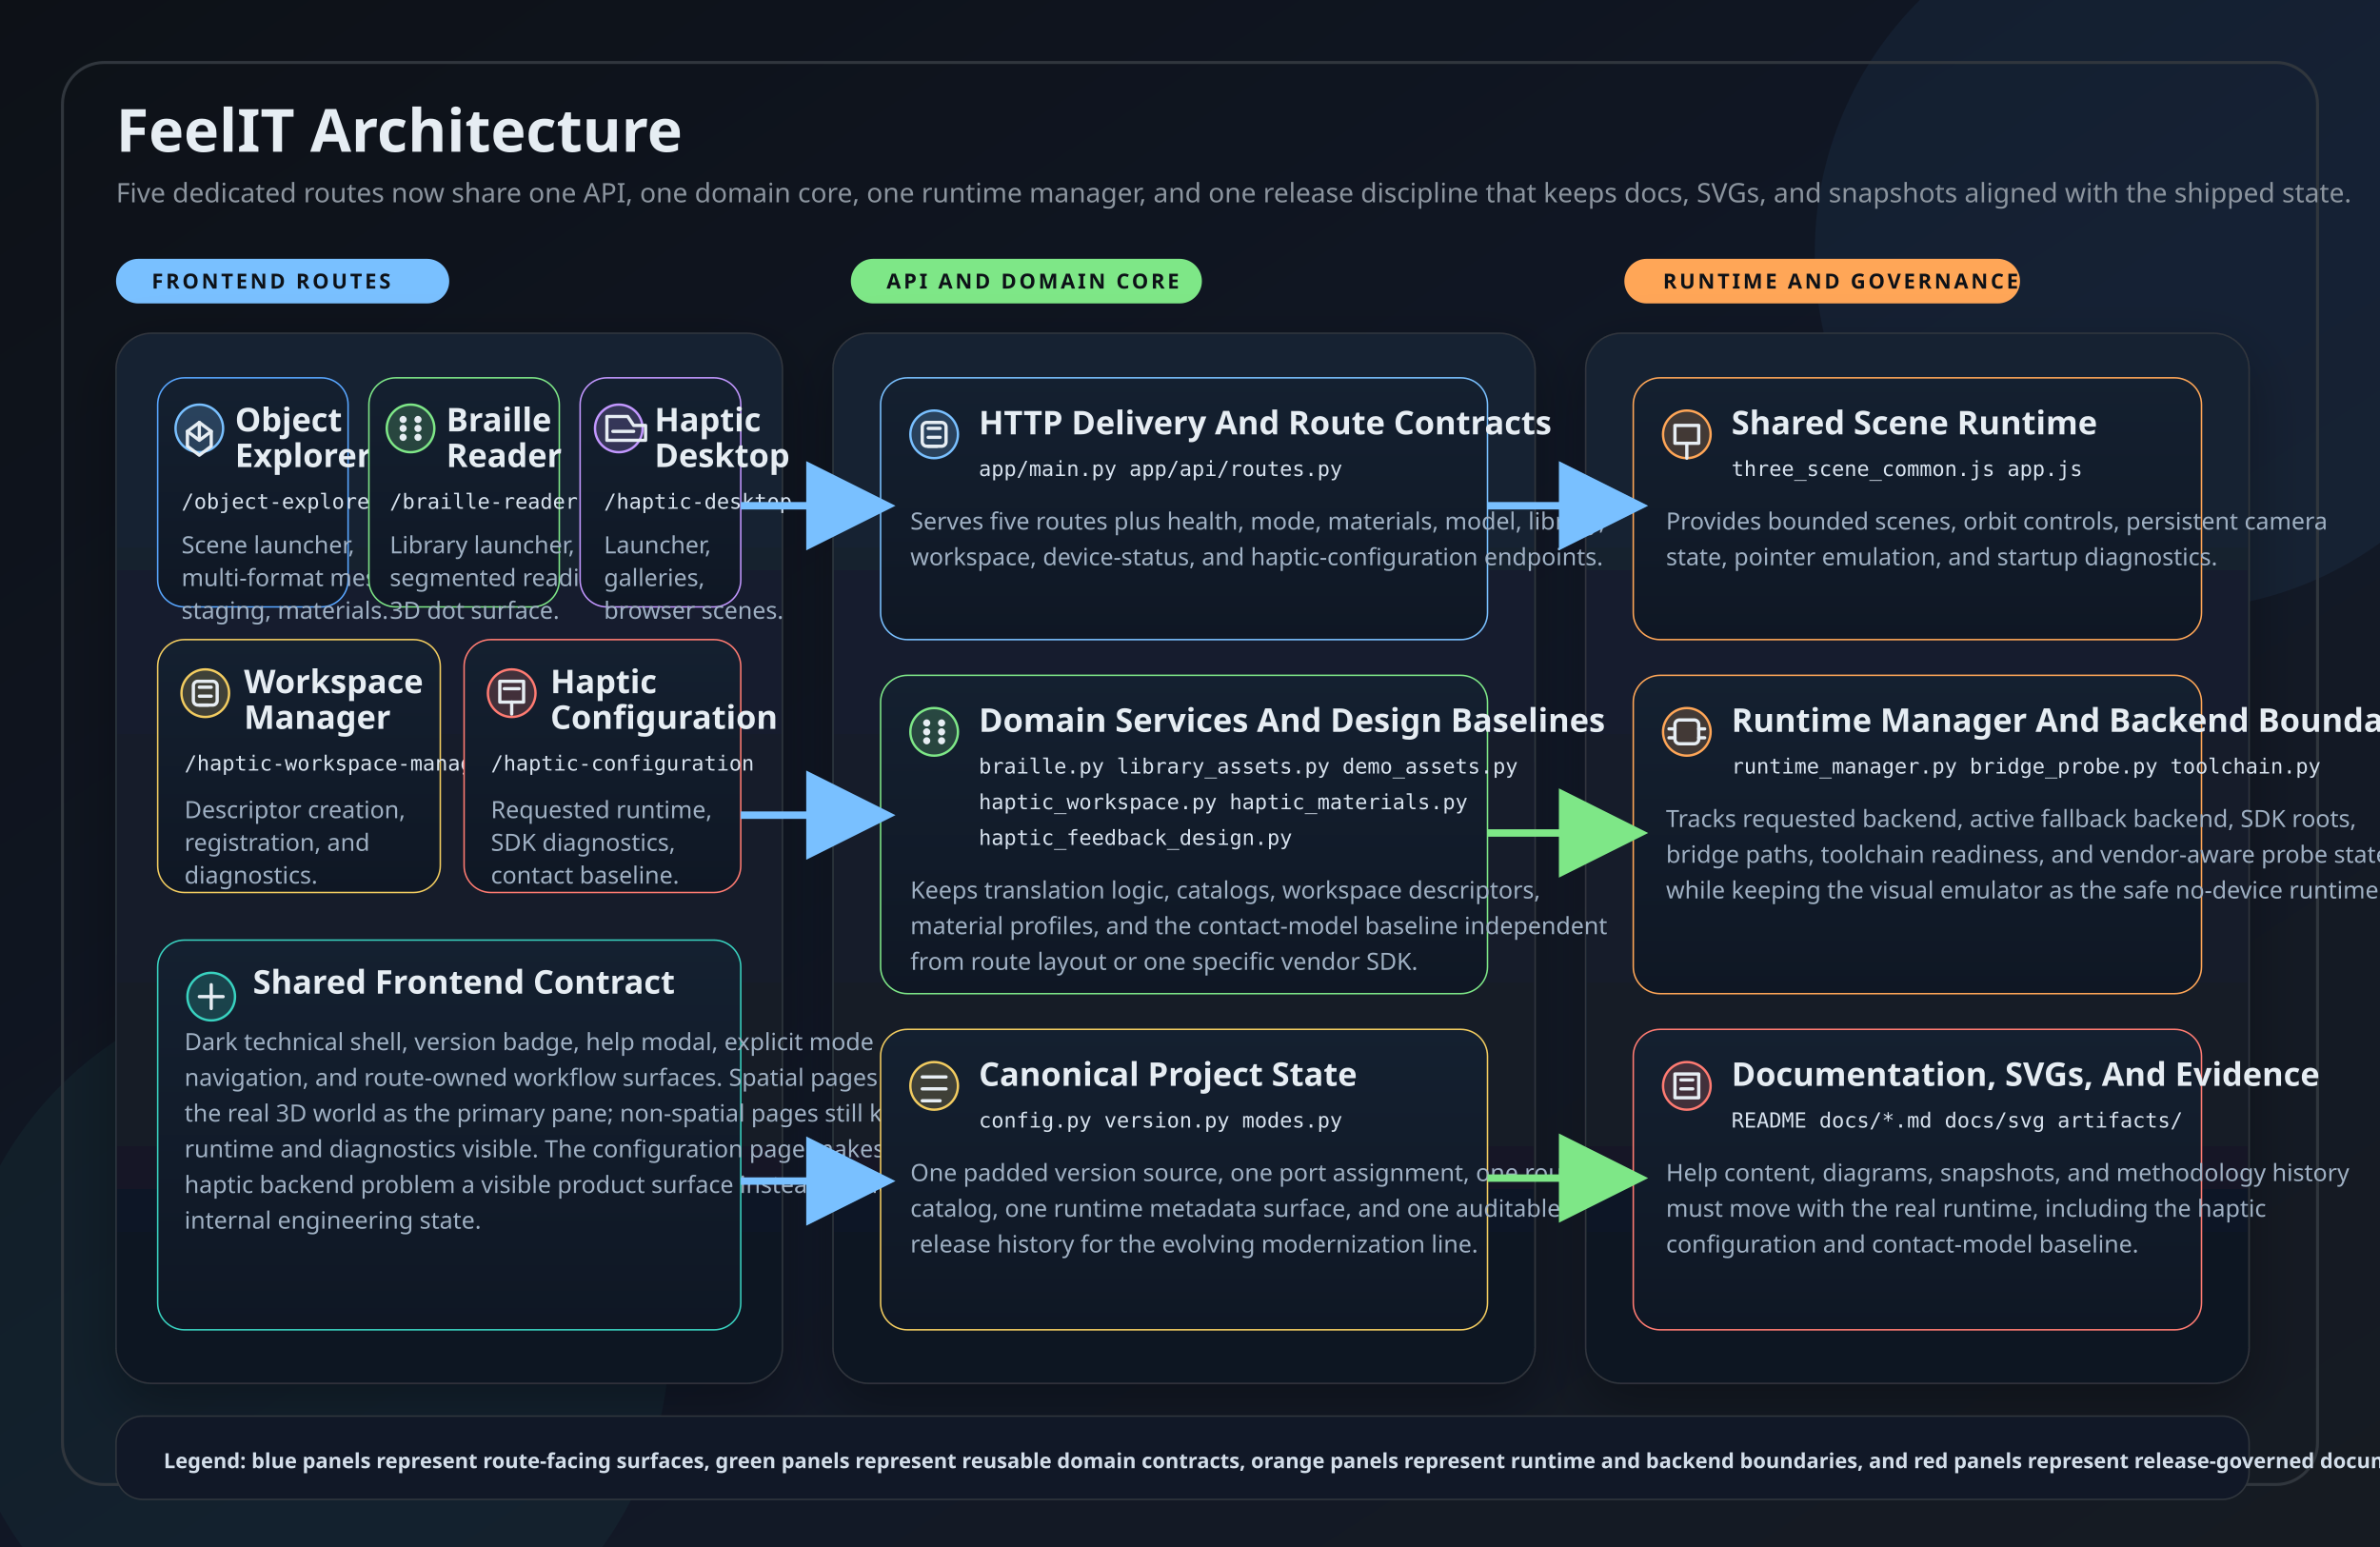
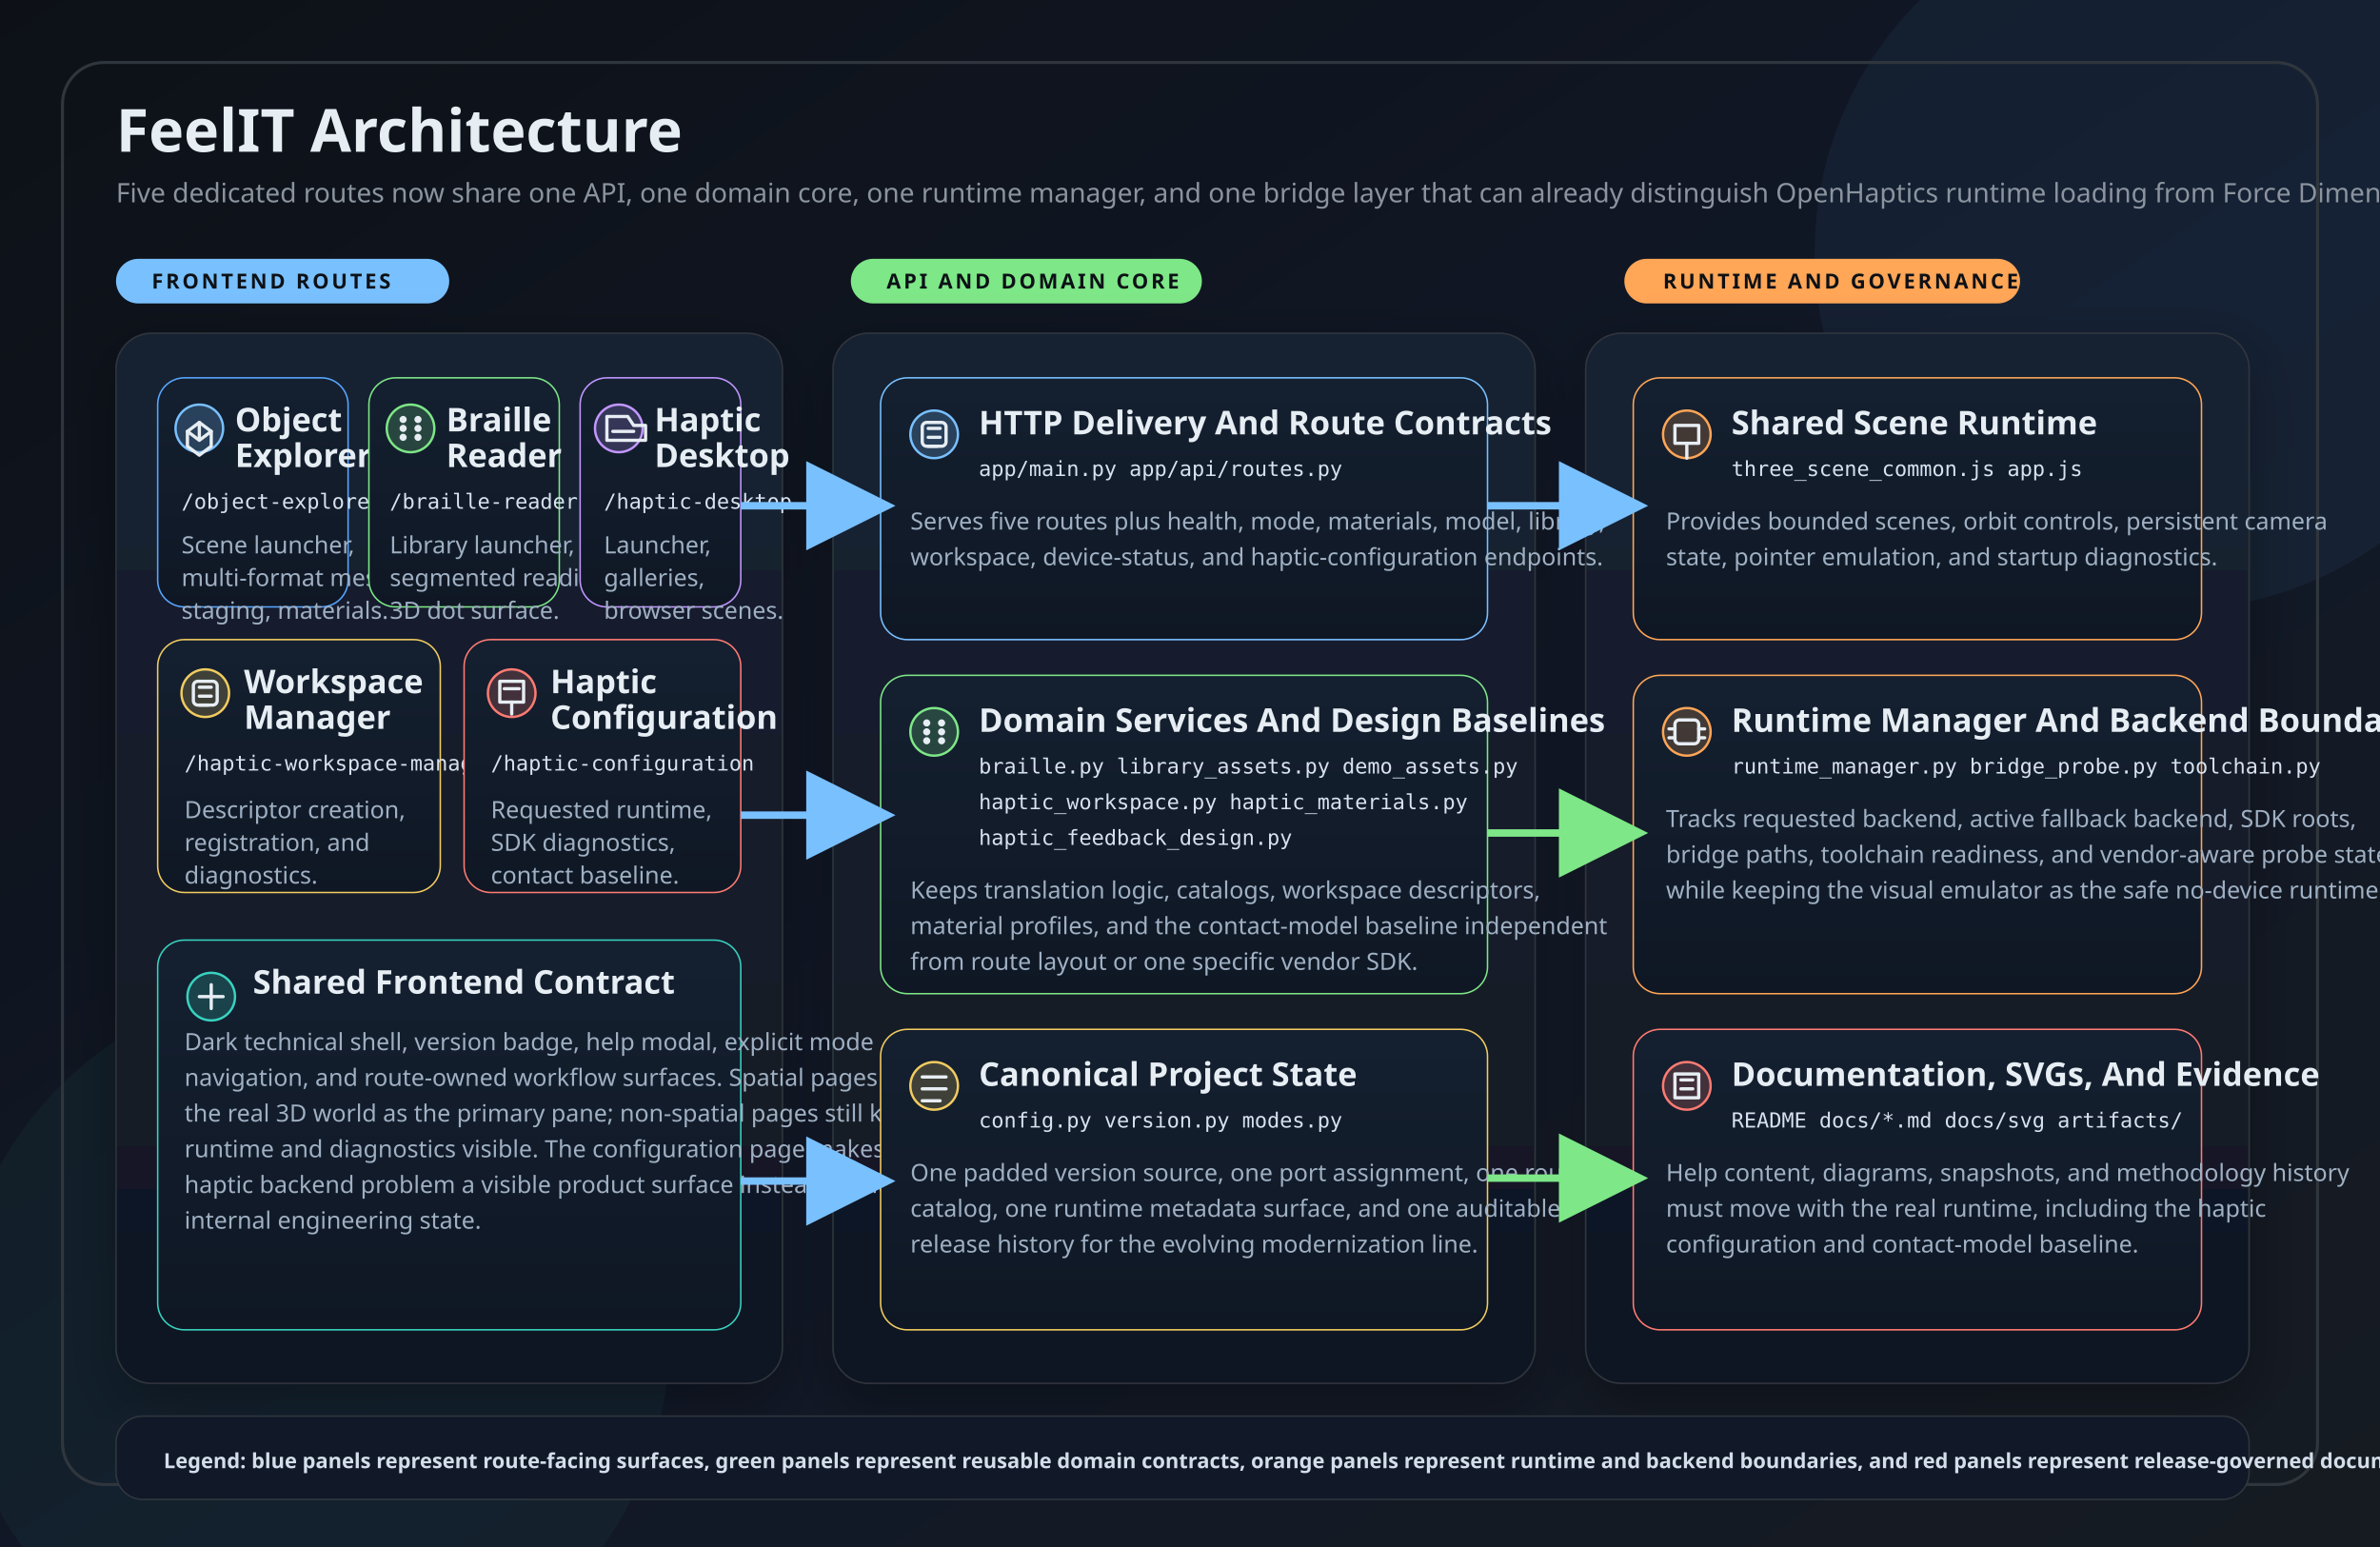
<svg xmlns="http://www.w3.org/2000/svg" width="1600" height="1040" viewBox="0 0 1600 1040" role="img" aria-labelledby="title desc">
  <defs>
    <linearGradient id="bg" x1="0" y1="0" x2="1" y2="1">
      <stop offset="0%" stop-color="#0d1117" />
      <stop offset="55%" stop-color="#111827" />
      <stop offset="100%" stop-color="#161b22" />
    </linearGradient>
    <linearGradient id="panel" x1="0" y1="0" x2="0" y2="1">
      <stop offset="0%" stop-color="#182233" />
      <stop offset="100%" stop-color="#101722" />
    </linearGradient>
    <linearGradient id="panelSoft" x1="0" y1="0" x2="0" y2="1">
      <stop offset="0%" stop-color="#142030" />
      <stop offset="100%" stop-color="#0f1724" />
    </linearGradient>
    <filter id="shadow" x="-20%" y="-20%" width="140%" height="140%">
      <feDropShadow dx="0" dy="14" stdDeviation="18" flood-color="#000000" flood-opacity="0.30" />
    </filter>
    <marker id="arrowBlue" markerWidth="12" markerHeight="12" refX="10" refY="6" orient="auto">
      <path d="M0 0 L12 6 L0 12 Z" fill="#79c0ff" />
    </marker>
    <marker id="arrowGreen" markerWidth="12" markerHeight="12" refX="10" refY="6" orient="auto">
      <path d="M0 0 L12 6 L0 12 Z" fill="#7ee787" />
    </marker>
    <style>
      .title { font: 700 40px 'Segoe UI', sans-serif; fill: #e6edf3; }
      .subtitle { font: 400 18px 'Segoe UI', sans-serif; fill: #8b949e; }
      .lane { font: 700 14px 'Segoe UI', sans-serif; fill: #0d1117; letter-spacing: 1.8px; }
      .cardTitle { font: 700 22px 'Segoe UI', sans-serif; fill: #e6edf3; }
      .body { font: 400 16px 'Segoe UI', sans-serif; fill: #9fb0c3; }
      .mono { font: 400 14px Consolas, monospace; fill: #d7e2ee; }
      .legend { font: 600 14px 'Segoe UI', sans-serif; fill: #d3deea; }
      .badge { font: 700 12px 'Segoe UI', sans-serif; fill: #0d1117; letter-spacing: 1px; }
      .iconStroke { stroke: #e6edf3; stroke-width: 2.2; stroke-linecap: round; stroke-linejoin: round; fill: none; }
      .iconFillBlue { fill: rgba(121,192,255,0.22); stroke: #79c0ff; stroke-width: 1.6; }
      .iconFillGreen { fill: rgba(126,231,135,0.20); stroke: #7ee787; stroke-width: 1.6; }
      .iconFillPurple { fill: rgba(194,151,255,0.20); stroke: #c297ff; stroke-width: 1.6; }
      .iconFillOrange { fill: rgba(255,166,87,0.20); stroke: #ffa657; stroke-width: 1.6; }
      .iconFillYellow { fill: rgba(242,204,96,0.20); stroke: #f2cc60; stroke-width: 1.6; }
      .iconFillRed { fill: rgba(255,123,114,0.20); stroke: #ff7b72; stroke-width: 1.6; }
    </style>
  </defs>
  <rect width="1600" height="1040" fill="url(#bg)" />
  <circle cx="1460" cy="170" r="240" fill="#58a6ff" opacity="0.06" />
  <circle cx="210" cy="900" r="240" fill="#39d2c0" opacity="0.05" />
  <rect x="42" y="42" width="1516" height="956" rx="28" fill="none" stroke="#30363d" stroke-width="2" />
  <text x="78" y="102" class="title">FeelIT Architecture</text>
-   <text x="78" y="136" class="subtitle">Five dedicated routes now share one API, one domain core, one runtime manager, and one release discipline that keeps docs, SVGs, and snapshots aligned with the shipped state.</text>
+   <text x="78" y="136" class="subtitle">Five dedicated routes now share one API, one domain core, one runtime manager, and one bridge layer that can already distinguish OpenHaptics runtime loading from Force Dimension device enumeration.</text>
  <rect x="78" y="174" width="224" height="30" rx="15" fill="#79c0ff" />
  <text x="102" y="194" class="lane">FRONTEND ROUTES</text>
  <rect x="572" y="174" width="236" height="30" rx="15" fill="#7ee787" />
  <text x="596" y="194" class="lane">API AND DOMAIN CORE</text>
  <rect x="1092" y="174" width="266" height="30" rx="15" fill="#ffa657" />
  <text x="1118" y="194" class="lane">RUNTIME AND GOVERNANCE</text>
  <rect x="78" y="224" width="448" height="706" rx="24" fill="url(#panel)" stroke="#30363d" filter="url(#shadow)" />
  <rect x="560" y="224" width="472" height="706" rx="24" fill="url(#panel)" stroke="#30363d" filter="url(#shadow)" />
  <rect x="1066" y="224" width="446" height="706" rx="24" fill="url(#panel)" stroke="#30363d" filter="url(#shadow)" />
  <rect x="106" y="254" width="128" height="154" rx="18" fill="url(#panelSoft)" stroke="#58a6ff" />
  <circle cx="134" cy="288" r="16" class="iconFillBlue" />
  <path d="M126 290 L134 284 L142 290 L142 300 L134 306 L126 300 Z" class="iconStroke" />
  <path d="M134 284 L134 295" class="iconStroke" />
  <path d="M126 290 L134 296 L142 290" class="iconStroke" />
  <text x="158" y="290" class="cardTitle">Object</text>
  <text x="158" y="314" class="cardTitle">Explorer</text>
  <text x="122" y="342" class="mono">/object-explorer</text>
  <text x="122" y="372" class="body">Scene launcher,</text>
  <text x="122" y="394" class="body">multi-format mesh</text>
  <text x="122" y="416" class="body">staging, materials.</text>
  <rect x="248" y="254" width="128" height="154" rx="18" fill="url(#panelSoft)" stroke="#7ee787" />
  <circle cx="276" cy="288" r="16" class="iconFillGreen" />
  <circle cx="271" cy="282" r="2.4" fill="#e6edf3" />
  <circle cx="281" cy="282" r="2.4" fill="#e6edf3" />
  <circle cx="271" cy="288" r="2.4" fill="#e6edf3" />
  <circle cx="281" cy="288" r="2.4" fill="#e6edf3" />
  <circle cx="271" cy="294" r="2.4" fill="#e6edf3" />
  <circle cx="281" cy="294" r="2.4" fill="#e6edf3" />
  <text x="300" y="290" class="cardTitle">Braille</text>
  <text x="300" y="314" class="cardTitle">Reader</text>
  <text x="262" y="342" class="mono">/braille-reader</text>
  <text x="262" y="372" class="body">Library launcher,</text>
  <text x="262" y="394" class="body">segmented reading,</text>
  <text x="262" y="416" class="body">3D dot surface.</text>
  <rect x="390" y="254" width="108" height="154" rx="18" fill="url(#panelSoft)" stroke="#c297ff" />
  <circle cx="416" cy="288" r="16" class="iconFillPurple" />
  <path d="M408 280 H422 L426 286 H434 V296 H408 Z" class="iconStroke" />
  <path d="M412 290 H426" class="iconStroke" />
  <text x="440" y="290" class="cardTitle">Haptic</text>
  <text x="440" y="314" class="cardTitle">Desktop</text>
  <text x="406" y="342" class="mono">/haptic-desktop</text>
  <text x="406" y="372" class="body">Launcher,</text>
  <text x="406" y="394" class="body">galleries,</text>
  <text x="406" y="416" class="body">browser scenes.</text>
  <rect x="106" y="430" width="190" height="170" rx="18" fill="url(#panelSoft)" stroke="#f2cc60" />
  <circle cx="138" cy="466" r="16" class="iconFillYellow" />
  <rect x="130" y="458" width="16" height="16" rx="3" class="iconStroke" />
  <path d="M134 462 H142" class="iconStroke" />
  <path d="M134 468 H142" class="iconStroke" />
  <path d="M134 474 H140" class="iconStroke" />
  <text x="164" y="466" class="cardTitle">Workspace</text>
  <text x="164" y="490" class="cardTitle">Manager</text>
  <text x="124" y="518" class="mono">/haptic-workspace-manager</text>
  <text x="124" y="550" class="body">Descriptor creation,</text>
  <text x="124" y="572" class="body">registration, and</text>
  <text x="124" y="594" class="body">diagnostics.</text>
  <rect x="312" y="430" width="186" height="170" rx="18" fill="url(#panelSoft)" stroke="#ff7b72" />
  <circle cx="344" cy="466" r="16" class="iconFillRed" />
  <path d="M336 458 H352 V472 H336 Z" class="iconStroke" />
  <path d="M344 472 V480" class="iconStroke" />
  <path d="M339 463 H349" class="iconStroke" />
  <text x="370" y="466" class="cardTitle">Haptic</text>
  <text x="370" y="490" class="cardTitle">Configuration</text>
  <text x="330" y="518" class="mono">/haptic-configuration</text>
  <text x="330" y="550" class="body">Requested runtime,</text>
  <text x="330" y="572" class="body">SDK diagnostics,</text>
  <text x="330" y="594" class="body">contact baseline.</text>
  <rect x="106" y="632" width="392" height="262" rx="18" fill="url(#panelSoft)" stroke="#39d2c0" />
  <circle cx="142" cy="670" r="16" fill="rgba(57,210,192,0.20)" stroke="#39d2c0" stroke-width="1.6" />
  <path d="M134 670 H150" class="iconStroke" />
  <path d="M142 662 V678" class="iconStroke" />
  <text x="170" y="668" class="cardTitle">Shared Frontend Contract</text>
  <text x="124" y="706" class="body">Dark technical shell, version badge, help modal, explicit mode</text>
  <text x="124" y="730" class="body">navigation, and route-owned workflow surfaces. Spatial pages keep</text>
  <text x="124" y="754" class="body">the real 3D world as the primary pane; non-spatial pages still keep</text>
  <text x="124" y="778" class="body">runtime and diagnostics visible. The configuration page makes the</text>
  <text x="124" y="802" class="body">haptic backend problem a visible product surface instead of hidden</text>
  <text x="124" y="826" class="body">internal engineering state.</text>
  <rect x="592" y="254" width="408" height="176" rx="18" fill="url(#panelSoft)" stroke="#79c0ff" />
  <circle cx="628" cy="292" r="16" class="iconFillBlue" />
  <rect x="620" y="284" width="16" height="16" rx="3" class="iconStroke" />
  <path d="M624 288 H632" class="iconStroke" />
  <path d="M624 294 H632" class="iconStroke" />
  <path d="M624 300 H630" class="iconStroke" />
  <text x="658" y="292" class="cardTitle">HTTP Delivery And Route Contracts</text>
  <text x="658" y="320" class="mono">app/main.py   app/api/routes.py</text>
  <text x="612" y="356" class="body">Serves five routes plus health, mode, materials, model, library,</text>
  <text x="612" y="380" class="body">workspace, device-status, and haptic-configuration endpoints.</text>
  <rect x="592" y="454" width="408" height="214" rx="18" fill="url(#panelSoft)" stroke="#7ee787" />
  <circle cx="628" cy="492" r="16" class="iconFillGreen" />
  <circle cx="623" cy="486" r="2.4" fill="#e6edf3" />
  <circle cx="633" cy="486" r="2.4" fill="#e6edf3" />
  <circle cx="623" cy="492" r="2.4" fill="#e6edf3" />
  <circle cx="633" cy="492" r="2.4" fill="#e6edf3" />
  <circle cx="623" cy="498" r="2.4" fill="#e6edf3" />
  <circle cx="633" cy="498" r="2.4" fill="#e6edf3" />
  <text x="658" y="492" class="cardTitle">Domain Services And Design Baselines</text>
  <text x="658" y="520" class="mono">braille.py   library_assets.py   demo_assets.py</text>
  <text x="658" y="544" class="mono">haptic_workspace.py   haptic_materials.py</text>
  <text x="658" y="568" class="mono">haptic_feedback_design.py</text>
  <text x="612" y="604" class="body">Keeps translation logic, catalogs, workspace descriptors,</text>
  <text x="612" y="628" class="body">material profiles, and the contact-model baseline independent</text>
  <text x="612" y="652" class="body">from route layout or one specific vendor SDK.</text>
  <rect x="592" y="692" width="408" height="202" rx="18" fill="url(#panelSoft)" stroke="#f2cc60" />
  <circle cx="628" cy="730" r="16" class="iconFillYellow" />
  <path d="M620 724 H636" class="iconStroke" />
  <path d="M620 732 H636" class="iconStroke" />
  <path d="M620 740 H632" class="iconStroke" />
  <text x="658" y="730" class="cardTitle">Canonical Project State</text>
  <text x="658" y="758" class="mono">config.py   version.py   modes.py</text>
  <text x="612" y="794" class="body">One padded version source, one port assignment, one route</text>
  <text x="612" y="818" class="body">catalog, one runtime metadata surface, and one auditable</text>
  <text x="612" y="842" class="body">release history for the evolving modernization line.</text>
  <rect x="1098" y="254" width="382" height="176" rx="18" fill="url(#panelSoft)" stroke="#ffa657" />
  <circle cx="1134" cy="292" r="16" class="iconFillOrange" />
  <path d="M1126 286 H1142 V298 H1126 Z" class="iconStroke" />
  <path d="M1134 298 V308" class="iconStroke" />
  <text x="1164" y="292" class="cardTitle">Shared Scene Runtime</text>
  <text x="1164" y="320" class="mono">three_scene_common.js   app.js</text>
  <text x="1120" y="356" class="body">Provides bounded scenes, orbit controls, persistent camera</text>
  <text x="1120" y="380" class="body">state, pointer emulation, and startup diagnostics.</text>
  <rect x="1098" y="454" width="382" height="214" rx="18" fill="url(#panelSoft)" stroke="#ffa657" />
  <circle cx="1134" cy="492" r="16" class="iconFillOrange" />
  <rect x="1126" y="484" width="16" height="16" rx="3" class="iconStroke" />
  <path d="M1122 490 H1126" class="iconStroke" />
  <path d="M1122 496 H1126" class="iconStroke" />
  <path d="M1142 490 H1146" class="iconStroke" />
  <path d="M1142 496 H1146" class="iconStroke" />
  <text x="1164" y="492" class="cardTitle">Runtime Manager And Backend Boundary</text>
  <text x="1164" y="520" class="mono">runtime_manager.py   bridge_probe.py   toolchain.py</text>
  <text x="1120" y="556" class="body">Tracks requested backend, active fallback backend, SDK roots,</text>
  <text x="1120" y="580" class="body">bridge paths, toolchain readiness, and vendor-aware probe state</text>
  <text x="1120" y="604" class="body">while keeping the visual emulator as the safe no-device runtime.</text>
  <rect x="1098" y="692" width="382" height="202" rx="18" fill="url(#panelSoft)" stroke="#ff7b72" />
  <circle cx="1134" cy="730" r="16" class="iconFillRed" />
  <path d="M1126 722 H1142 V738 H1126 Z" class="iconStroke" />
  <path d="M1130 726 H1138" class="iconStroke" />
  <path d="M1130 732 H1138" class="iconStroke" />
  <text x="1164" y="730" class="cardTitle">Documentation, SVGs, And Evidence</text>
  <text x="1164" y="758" class="mono">README   docs/*.md   docs/svg   artifacts/</text>
  <text x="1120" y="794" class="body">Help content, diagrams, snapshots, and methodology history</text>
  <text x="1120" y="818" class="body">must move with the real runtime, including the haptic</text>
  <text x="1120" y="842" class="body">configuration and contact-model baseline.</text>
  <path d="M498 340 H592" fill="none" stroke="#79c0ff" stroke-width="5" marker-end="url(#arrowBlue)" />
  <path d="M498 548 H592" fill="none" stroke="#79c0ff" stroke-width="5" marker-end="url(#arrowBlue)" />
  <path d="M498 794 H592" fill="none" stroke="#79c0ff" stroke-width="5" marker-end="url(#arrowBlue)" />
  <path d="M1000 340 H1098" fill="none" stroke="#79c0ff" stroke-width="5" marker-end="url(#arrowBlue)" />
  <path d="M1000 560 H1098" fill="none" stroke="#7ee787" stroke-width="5" marker-end="url(#arrowGreen)" />
  <path d="M1000 792 H1098" fill="none" stroke="#7ee787" stroke-width="5" marker-end="url(#arrowGreen)" />
  <rect x="78" y="952" width="1434" height="56" rx="18" fill="#111827" stroke="#30363d" />
  <text x="110" y="987" class="legend">Legend: blue panels represent route-facing surfaces, green panels represent reusable domain contracts, orange panels represent runtime and backend boundaries, and red panels represent release-governed documentation and evidence duties.</text>
</svg>
